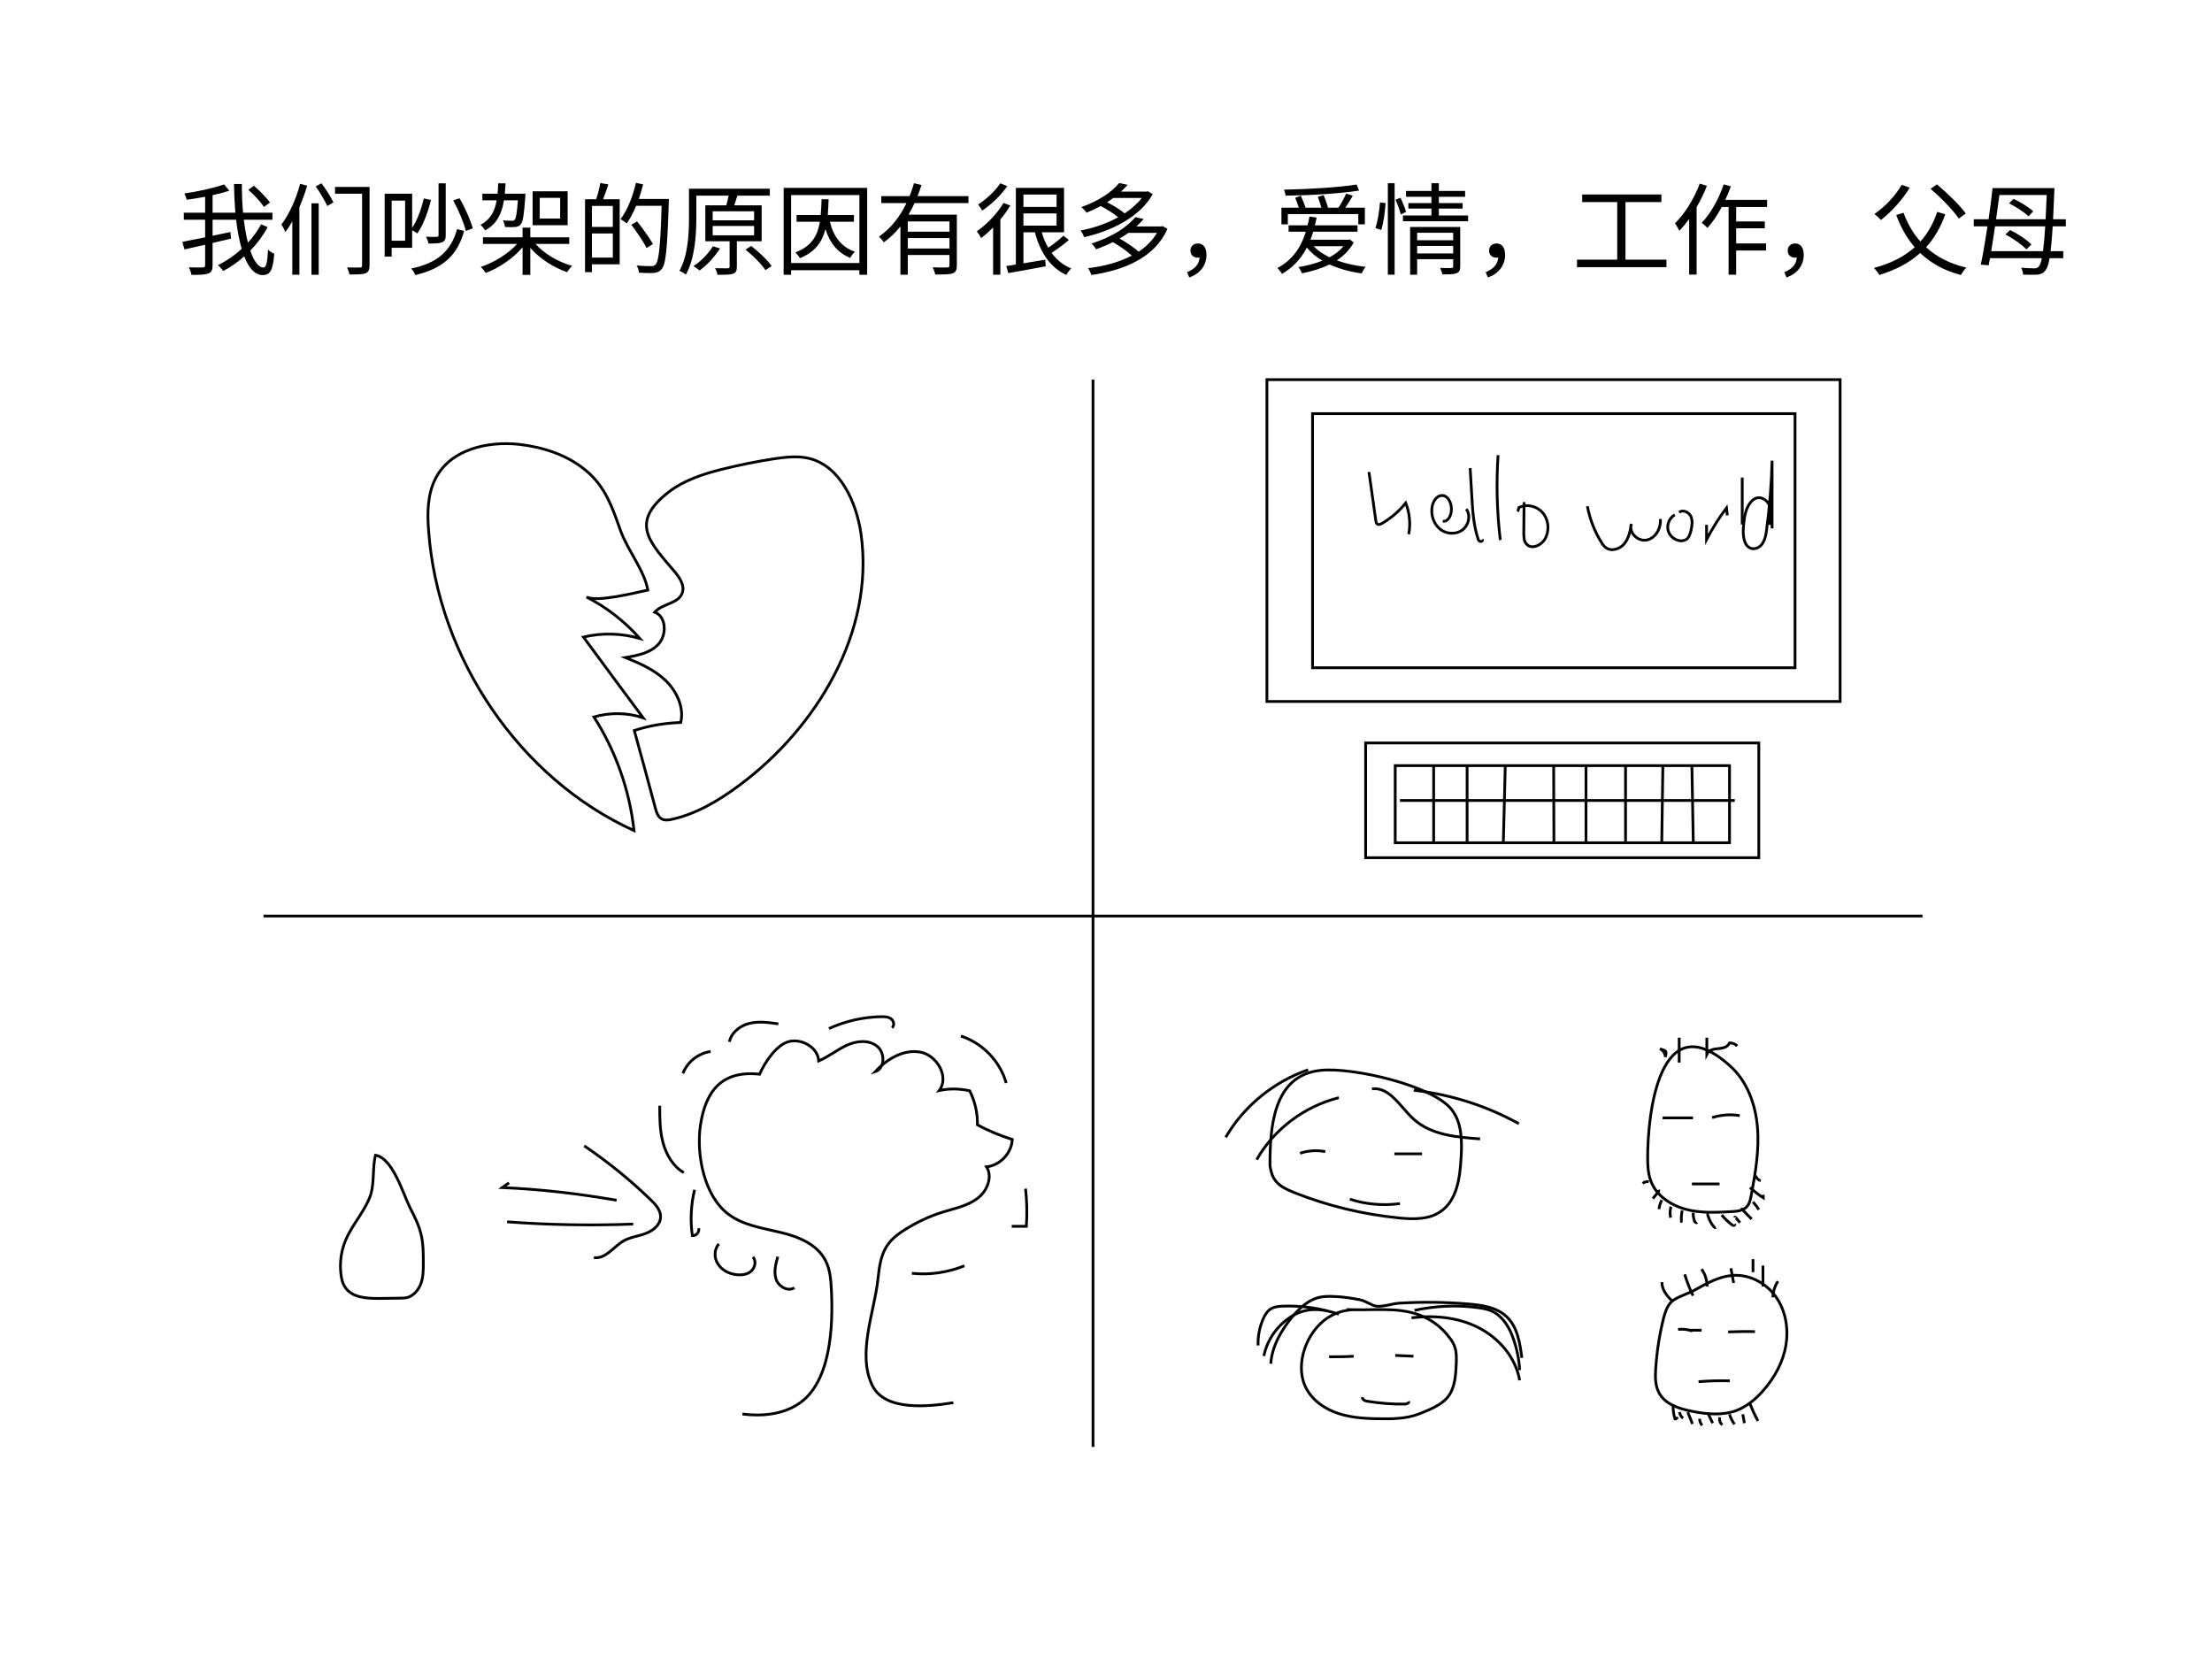
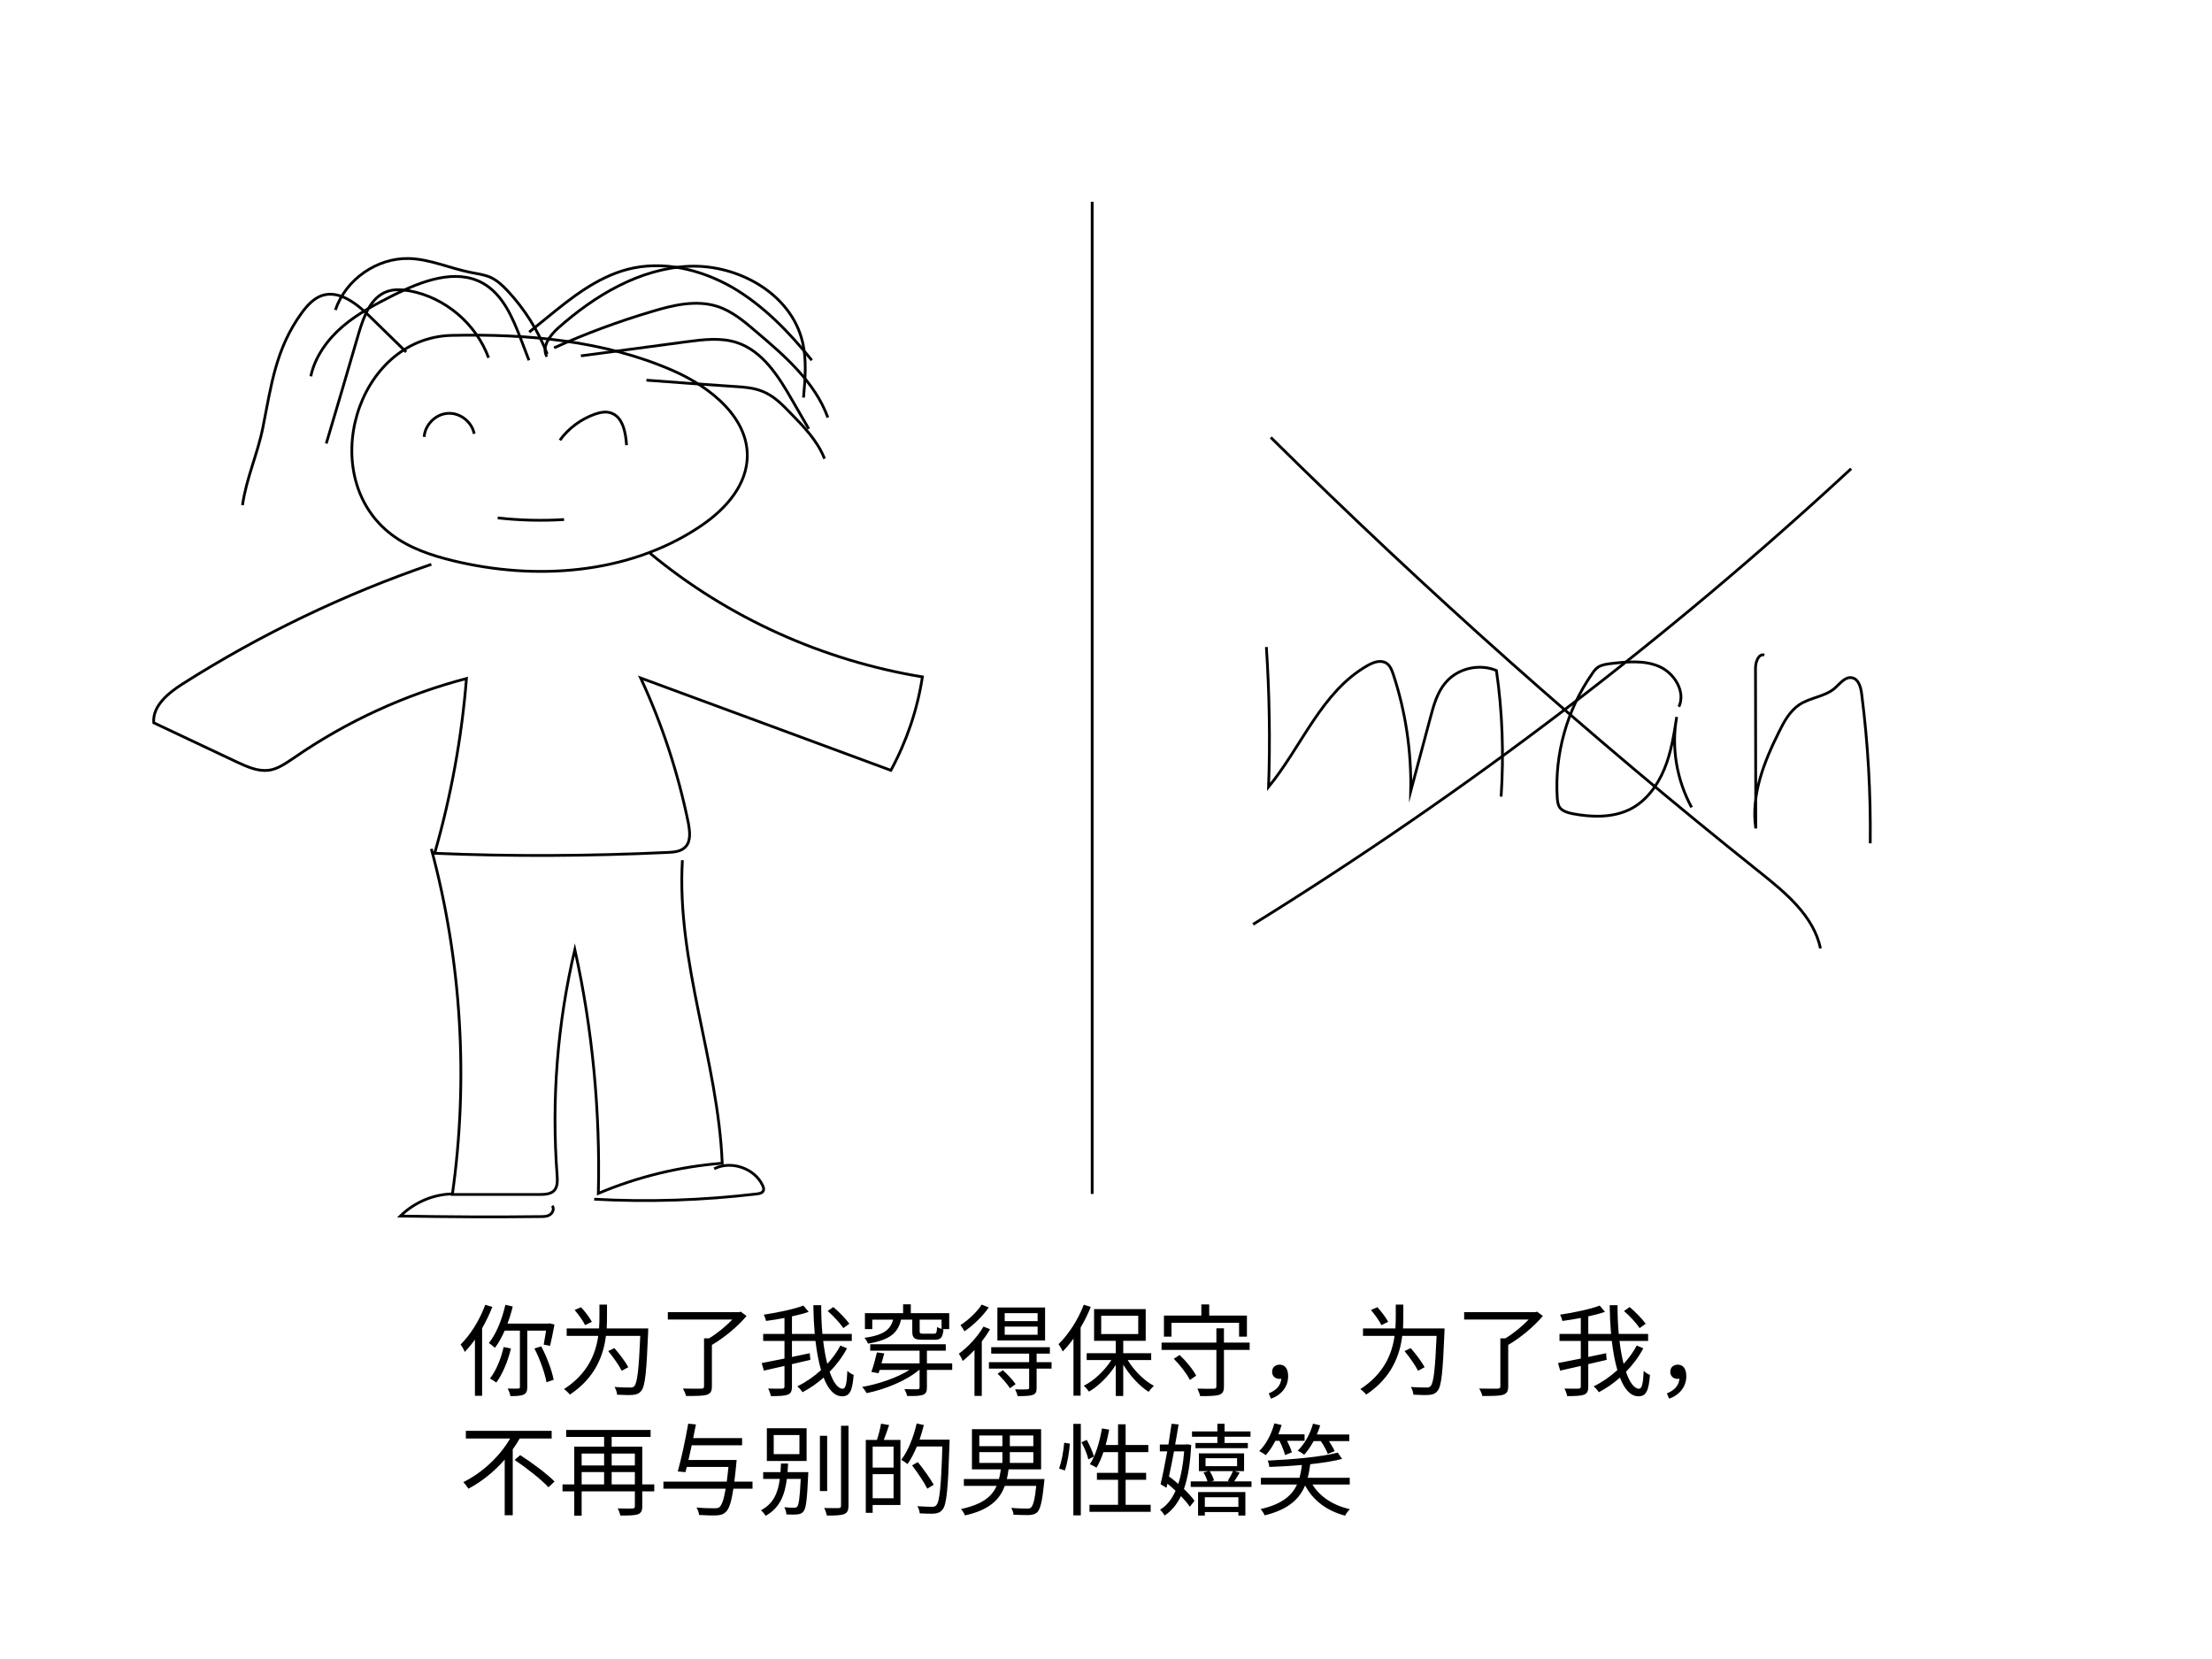
- <svg xmlns="http://www.w3.org/2000/svg" version="1.1" id="page14" x="0px" y="0px" viewBox="0 0 800 600" enable-background="new 0 0 800 600" xml:space="preserve">
-   <line fill="none" stroke="#000000" stroke-miterlimit="10" x1="95.3" y1="331.3" x2="695.3" y2="331.3" />
-   <line fill="none" stroke="#000000" stroke-miterlimit="10" x1="395.3" y1="137.3" x2="395.3" y2="523.3" />
-   <path fill="none" stroke="#000000" stroke-miterlimit="10" d="M211.7,170c-6.8-5.6-15.4-8.3-24-9.3c-11.4-1.2-24.7,1.8-30.1,12.2  c-3,5.7-3.1,12.5-2.6,18.9c3.3,46.3,33.1,89.9,74.3,108.6c-1.6-14.6-6.6-28.8-14.5-41.1c5.8-1.7,12.1-1.6,17.8,0.3  c-7.2-9.7-14.4-19.4-21.6-29.2c6.7-1.6,13.8-1.4,20.4,0.5c-5.5-6.2-12.1-11.3-19.3-15c3.9,2,18-1.6,22.2-2.5  c-1.3-7.2-7.2-14.2-9.8-21.3C221.5,183.7,219,175.9,211.7,170z" />
-   <path fill="none" stroke="#000000" stroke-miterlimit="10" d="M241.9,177.9c5.5-4.2,12.2-6.4,18.9-8.1c6.4-1.6,12.8-2.9,19.3-3.9  c4.2-0.6,8.5-1.1,12.6-0.1c11.1,2.8,17,15.6,18.7,27.3c5,35.5-16.1,70.2-44,90.9c-7.4,5.5-15.4,10.3-24.3,12.3  c-1.3,0.3-2.8,0.5-3.9-0.2c-1.3-0.8-1.8-2.4-2.2-3.9c-2.5-9.3-5-18.7-7.6-28c5.4-1.8,11.1-2.7,16.8-2.9c1.3-5.5-1.5-11.4-5.6-15.3  s-9.3-6.1-14.4-8.2c4.3-0.7,9-1.6,12-4.9c3-3.3,2.8-9.9-1.4-11.5c2.8-3.2,8.7-3,10-7.1c0.8-2.6-0.9-5.2-2.6-7.3  C235.2,196.3,227.3,189.2,241.9,177.9z" />
-   <path fill="none" stroke="#000000" stroke-miterlimit="10" d="M459.3,421.6c0.3,1.6,0.6,3.3,1.5,4.7c1.5,2.5,4.3,3.8,7,4.9  c12.2,4.9,25.2,8,38.3,9.3c5.2,0.5,10.8,0.6,15-2.4c5.8-4,6.9-12.1,7.3-19.1c0.4-6.1,0.4-12.9-3.4-17.7c-6.8-8.8-36-15.4-47.3-14.2  C460.3,388.8,459.3,408,459.3,421.6z" />
-   <path fill="none" stroke="#000000" stroke-miterlimit="10" d="M595.9,419.1c0,2.7,0.2,5.4,1.1,7.9c1.9,5.3,7.1,8.8,12.5,10.3  c5.4,1.5,11.1,1.2,16.7,0.9c1.9-0.1,4-0.3,5.4-1.6c1.2-1.2,1.5-2.9,1.8-4.5c1.5-8.1,2.9-16.3,2.2-24.5c-0.7-8.2-3.7-16.5-9.8-22  C600.1,362.3,595.8,403.1,595.9,419.1z" />
-   <path fill="none" stroke="#000000" stroke-miterlimit="10" d="M473.1,386.9c-12.4,4.3-23.2,13.1-29.8,24.4" />
-   <path fill="none" stroke="#000000" stroke-miterlimit="10" d="M484.2,397c-12.4,3.1-23.4,11.3-29.7,22.4" />
-   <path fill="none" stroke="#000000" stroke-miterlimit="10" d="M496.2,393.8c6.4-0.8,10.2,6.5,15,10.9c6.3,5.8,15.6,6.6,24.1,7.2" />
-   <path fill="none" stroke="#000000" stroke-miterlimit="10" d="M511.3,394.3c13.3,1.5,26.3,5.6,38,12.1" />
-   <path fill="none" stroke="#000000" stroke-miterlimit="10" d="M470.2,417.1c2.9-1,6.1-1.2,9.1-0.6" />
-   <path fill="none" stroke="#000000" stroke-miterlimit="10" d="M504.3,417.3c3.3,0,6.7,0,10,0" />
-   <path fill="none" stroke="#000000" stroke-miterlimit="10" d="M488.2,433.7c5.8,1.9,12,2.4,18.1,1.6" />
-   <path fill="none" stroke="#000000" stroke-miterlimit="10" d="M602.3,382.3c0-1.3-0.8-2.5-2-3C602.7,380.2,602.8,379.8,602.3,382.3z  " />
-   <path fill="none" stroke="#000000" stroke-miterlimit="10" d="M628.3,378.3c-0.7-0.7-1.8-1.2-2.8-1.1c-1.7,3.4-6.5,0.7-8.2,4.1  c0-2,0-4,0-6" />
-   <path fill="none" stroke="#000000" stroke-miterlimit="10" d="M607.3,375.3c0,3,0,6,0,9" />
-   <path fill="none" stroke="#000000" stroke-miterlimit="10" d="M601.3,404.3c3.7,0,7.3,0,11,0" />
-   <path fill="none" stroke="#000000" stroke-miterlimit="10" d="M619.2,404.2c3.2-1,6.7-1.3,10-0.7" />
-   <path fill="none" stroke="#000000" stroke-miterlimit="10" d="M596.3,427.4c-0.8-0.2-1.6,0.1-2.2,0.6" />
-   <path fill="none" stroke="#000000" stroke-miterlimit="10" d="M599.9,430.3c0.1,0.3-0.1,0.7-0.3,0.9c-0.6,0.8-1.2,1.5-1.8,2.3" />
-   <path fill="none" stroke="#000000" stroke-miterlimit="10" d="M601,434c-0.5,1-0.9,2.2-1,3.3" />
-   <path fill="none" stroke="#000000" stroke-miterlimit="10" d="M604.3,436.4c-0.3,1.3-0.4,2.7-0.1,4" />
-   <path fill="none" stroke="#000000" stroke-miterlimit="10" d="M608.4,437.8c-0.3,1.3-0.4,2.6-0.3,3.9c0.1,0,0.3,0,0.4,0" />
-   <path fill="none" stroke="#000000" stroke-miterlimit="10" d="M612.4,438.6c-0.1,1,0.1,2,0.4,2.9c0.1,0.2,0.2,0.4,0.4,0.6  c0.2,0.1,0.4,0.2,0.6,0" />
-   <path fill="none" stroke="#000000" stroke-miterlimit="10" d="M617.2,438.8c0.2,0,0.3,0.2,0.3,0.3c0.5,1.5,1.1,3.1,2.2,4.4  c0.2,0.3,0.6,0.6,0.9,0.5" />
-   <path fill="none" stroke="#000000" stroke-miterlimit="10" d="M622.7,439.4c1,1.3,2.3,2.5,3.6,3.5c0.2,0.2,0.5,0.3,0.7,0.3  c0.3,0,0.5-0.3,0.4-0.5" />
-   <path fill="none" stroke="#000000" stroke-miterlimit="10" d="M627.4,440.3c0-0.1,0.2-0.1,0.3,0c0.5,0.6,1,1.2,1.6,1.9" />
-   <path fill="none" stroke="#000000" stroke-miterlimit="10" d="M629.6,437.2c0.3,0,0.5,0.2,0.8,0.5c1,1.1,2.1,2.2,3.1,3.2" />
-   <path fill="none" stroke="#000000" stroke-miterlimit="10" d="M634,434.7c0.8,0.9,1.5,1.8,2.1,2.8" />
-   <path fill="none" stroke="#000000" stroke-miterlimit="10" d="M632.9,429.5c1.5,1.3,3.1,2.6,4.8,3.7c0-0.4,0-0.7,0-1.1" />
-   <path fill="none" stroke="#000000" stroke-miterlimit="10" d="M635,425.2c0.2,0.9,0.9,1.6,1.8,1.8" />
-   <path fill="none" stroke="#000000" stroke-miterlimit="10" d="M611.9,428.2c3.3,0,6.7,0,10,0" />
-   <path fill="none" stroke="#000000" stroke-miterlimit="10" d="M491.2,473.7c-3.3-0.2-6.6,0.5-9.5,2c-8,4.1-13,15.4-10.3,24  c1.6,5.1,6,8.9,11,10.9c4.9,2,10.4,2.4,15.7,2.5c4.9,0.1,10.4,0.1,15-1.7c3.5-1.4,8-3.1,10.4-6c2.8-3.4,3-8.2,3.2-12.6  c0-1.7,0.1-3.5-0.4-5.1c-0.4-1.6-1.3-3-2.3-4.2c-2.7-3.6-6.4-6.3-10.6-7.9c-8.3-3.1-17.5-1.5-26.3-2" />
-   <path fill="none" stroke="#000000" stroke-miterlimit="10" d="M455,486.6c-0.1-3.3,0.5-6.5,1.8-9.5c0.7-1.6,1.6-3.1,3.1-3.9  c1.1-0.6,2.4-0.7,3.7-0.8c7-0.3,14,0.7,20.6,2.9c-5.8-2-11.3-2.6-16.6,0.5s-9.3,8.5-10.5,14.6" />
-   <path fill="none" stroke="#000000" stroke-miterlimit="10" d="M550.4,491.1c-0.7-5.4-1.6-11.2-5.5-14.9c-3.6-3.4-8.9-4.2-13.9-4.6  c-8.2-0.7-16.5-0.8-24.8-0.3c-2.5,0.1-5.9,1.4-8.4,1.1c-1.9-0.3-3.8-1.9-5.9-2.3c-3-0.6-6.1-1.1-9.3-1.2c-2.1-0.1-4.2-0.1-6.2,0.5  c-3.7,1.1-6.5,3.9-9,6.8c-4,4.9-7.4,10.7-7.8,17" />
-   <path fill="none" stroke="#000000" stroke-miterlimit="10" d="M511.6,473.9c7.4-1.6,15.1-2,22.6-1c1.9,0.2,3.9,0.6,5.6,1.4  c3.8,1.9,6.1,5.8,7.5,9.8c1.3,3.7,2.1,7.5,2.3,11.4" />
-   <path fill="none" stroke="#000000" stroke-miterlimit="10" d="M510.5,476.6c8.3-1,16.9-0.2,24.3,3.6c7.4,3.8,13.4,10.8,14.8,19" />
-   <path fill="none" stroke="#000000" stroke-miterlimit="10" d="M480.7,490.7c3,0,6,0,8.9-0.2" />
-   <path fill="none" stroke="#000000" stroke-miterlimit="10" d="M504.6,490.2c2.2,0.1,4.4,0.2,6.6,0.3" />
-   <path fill="none" stroke="#000000" stroke-miterlimit="10" d="M492.8,505.3c-0.2,0.9,0.9,1.4,1.8,1.5c4.5,0.7,9,1.1,13.5,1  c0.7,0,1.6-0.4,1.4-1" />
-   <path fill="none" stroke="#000000" stroke-miterlimit="10" d="M598.8,495.1c-0.2,2.9-0.2,6,1.2,8.6c2.2,4.2,7.3,5.8,11.9,6.7  c5.4,1.1,11.1,1.6,16.2-0.3c3.8-1.5,7-4.2,9.7-7.3c4-4.6,7.1-10.2,8.1-16.3c1-6.1-0.1-12.6-3.7-17.6s-9.7-8.2-15.9-7.6  c-4.6,0.4-9,2.8-12.9,5c-2.5,1.5-6.1,2.4-8.4,4.1c-2.9,2.2-3.5,7.3-4.3,10.5C599.7,485.7,599.1,490.4,598.8,495.1z" />
-   <path fill="none" stroke="#000000" stroke-miterlimit="10" d="M601.1,463.7c-0.2,2.7,1.9,5.1,3.8,7" />
-   <path fill="none" stroke="#000000" stroke-miterlimit="10" d="M609.3,460.9c0.8,2.6,1.8,5.2,3,7.7" />
-   <path fill="none" stroke="#000000" stroke-miterlimit="10" d="M615.4,459c1.3,1.8,2,4.1,2,6.3" />
-   <path fill="none" stroke="#000000" stroke-miterlimit="10" d="M626,458.7c0.3,1.8,0.7,3.5,1,5.3" />
-   <path fill="none" stroke="#000000" stroke-miterlimit="10" d="M634,455.4c0,1.6,0,3.1,0,4.7" />
-   <path fill="none" stroke="#000000" stroke-miterlimit="10" d="M637.6,457.7c0,2.5,0,5.1,0,7.6" />
-   <path fill="none" stroke="#000000" stroke-miterlimit="10" d="M643,463.4c-1.1,1.7-1.8,3.8-1.8,5.8" />
-   <path fill="none" stroke="#000000" stroke-miterlimit="10" d="M610.9,481.1c1.5,0,3,0,4.5,0" />
-   <path fill="none" stroke="#000000" stroke-miterlimit="10" d="M625,481.7c3.2-0.1,6.5-0.2,9.7-0.1" />
-   <path fill="none" stroke="#000000" stroke-miterlimit="10" d="M606.9,480.8c1.8-0.2,3.5,0,5.2,0.6" />
-   <path fill="none" stroke="#000000" stroke-miterlimit="10" d="M614.3,499.7c3.8-0.3,7.5-0.4,11.3-0.3" />
-   <path fill="none" stroke="#000000" stroke-miterlimit="10" d="M605.1,508.6c0,1.6,0.2,3.1,0.7,4.6c0.4,0,0.7-0.3,0.9-0.7" />
-   <path fill="none" stroke="#000000" stroke-miterlimit="10" d="M607.4,510.7c0.2,0.9,0.6,1.7,1.3,2.2" />
-   <path fill="none" stroke="#000000" stroke-miterlimit="10" d="M610.4,510.7c0.6,1.4,1.1,2.8,1.7,4.3" />
-   <path fill="none" stroke="#000000" stroke-miterlimit="10" d="M614.7,513.1c0,0.9,0.3,1.7,0.9,2.4" />
-   <path fill="none" stroke="#000000" stroke-miterlimit="10" d="M617.6,510.9c0.6,1.3,1.2,2.5,1.8,3.8" />
-   <path fill="none" stroke="#000000" stroke-miterlimit="10" d="M622,512.6c-0.3,1,0.1,2.1,0.9,2.7" />
-   <path fill="none" stroke="#000000" stroke-miterlimit="10" d="M625.5,511.5c0.4,1.3,1,2.5,1.8,3.6" />
-   <path fill="none" stroke="#000000" stroke-miterlimit="10" d="M630.3,511.5c0.2,1.1,0.4,2.1,0.6,3.2" />
-   <path fill="none" stroke="#000000" stroke-miterlimit="10" d="M632.9,507.6c0.8,2.2,1.8,4.3,2.9,6.3" />
-   <text transform="matrix(1 0 0 1 64.4659 96.5019)" font-family="'YouYuan'" font-size="36px">我们吵架的原因有很多，爱情，工作，父母</text>
-   <path fill="none" stroke="#000000" stroke-miterlimit="10" d="M134.2,431.7c-1.9,6-6.6,10.8-9.1,16.6c-1.7,3.9-2.3,8.3-1.8,12.5  c0.2,1.8,0.6,3.5,1.7,5c2.5,3.5,7.6,3.8,11.9,3.8c2.5,0,4.9-0.1,7.4-0.1c1.1,0,2.2,0,3.2-0.3c2.3-0.7,4-2.9,4.8-5.2s0.8-4.8,0.8-7.2  c0-3.4,0-6.9-0.8-10.3c-0.8-3.4-2.4-6.6-4-9.7c-2.6-5.2-6.2-17.9-12.5-19C134.7,422.1,135.4,427.1,134.2,431.7z" />
-   <path fill="none" stroke="#000000" stroke-miterlimit="10" d="M184.1,427.8c-0.8,0.6-1.7,1.1-2.5,1.7c13.9,0.6,27.7,2.2,41.4,4.6" />
-   <path fill="none" stroke="#000000" stroke-miterlimit="10" d="M183.4,441.9c15.2,1.1,30.4,1.4,45.6,0.8" />
-   <path fill="none" stroke="#000000" stroke-miterlimit="10" d="M211.3,414.4c8.5,5.8,16.6,12.3,24,19.5c1.8,1.7,3.7,3.8,3.6,6.3  c-0.1,2.8-2.7,4.9-5.4,5.9c-2.6,1-5.6,1.3-8,2.7c-3.6,2.1-6.6,6.7-10.7,6" />
-   <path fill="none" stroke="#000000" stroke-miterlimit="10" d="M268.5,511.4c6.9,0.9,14.4,0.2,20.2-3.6c11.9-7.7,12.6-28.4,12-40.9  c-0.2-3.7-0.4-7.6-2.1-10.9c-3-6-9.9-8.8-16.4-10.3c-6.5-1.6-13.4-2.5-18.8-6.6c-8.8-6.6-11.6-21.6-10.1-32  c1.8-12.3,7.6-20.1,21.4-18.6c1.9-4.3,6.3-11,11-11.9c4.7-0.9,10.1,2.4,10.4,7.1c3.5-1.5,6.6-4,10-5.6s7.9-2.2,11,0.2  c3.1,2.3,3,8.2-0.6,9.3c4.2-4.5,10.2-8.2,16.3-7.1c6.1,1.1,10.6,9,6.9,13.9c3.6-0.8,7.4-0.7,11,0.1c1.9,3.8,2.9,8.1,2.8,12.3  c4,2.2,8.2,3.9,12.6,5.3c-0.2,4.9-4.4,9.4-9.3,9.9c2.3,3.7,0.2,8.9-3.4,11.5c-3.5,2.6-8,3.5-12.2,4.8c-5,1.5-9.8,3.8-14.2,6.6  c-2.2,1.4-4.3,3-5.8,5.1c-2.7,3.6-3.2,8.3-3.7,12.8c-1.3,11.8-7.6,26.9-2,38.3c4.6,9.4,20.5,7.6,29.3,6.2" />
-   <path fill="none" stroke="#000000" stroke-miterlimit="10" d="M263.8,376.8c0.7-3.4,3.9-5.9,7.3-6.7s6.9-0.3,10.4,0.2" />
-   <path fill="none" stroke="#000000" stroke-miterlimit="10" d="M299.8,372c5.9-2.7,12.4-4.2,19-4.3c1.2,0,2.5,0,3.5,0.8  s1.3,2.4,0.3,3.2" />
-   <path fill="none" stroke="#000000" stroke-miterlimit="10" d="M347.5,374.7c7.8,2.5,14.2,9.1,16.4,17" />
-   <path fill="none" stroke="#000000" stroke-miterlimit="10" d="M370.9,429.9c0.5,4.5,0.6,9.1,0.3,13.6c-1.8,0-3.6,0-5.3,0" />
-   <path fill="none" stroke="#000000" stroke-miterlimit="10" d="M348.8,457.8c-6,2.4-12.6,3.4-19,2.7" />
-   <path fill="none" stroke="#000000" stroke-miterlimit="10" d="M281.3,454.5c-0.8,2.7-1.5,5.6-0.6,8.2c0.9,2.6,4.3,4.6,6.6,3" />
-   <path fill="none" stroke="#000000" stroke-miterlimit="10" d="M251.2,430.3c-1.3,5.4-1.6,11.1-0.8,16.6c1.4,0.1,2.6-1.3,2.3-2.7" />
-   <path fill="none" stroke="#000000" stroke-miterlimit="10" d="M238.6,399.9c0,4.5,0,9,1.2,13.4s3.6,8.5,7.5,10.8" />
-   <path fill="none" stroke="#000000" stroke-miterlimit="10" d="M260,449.9c-1.8,1.9-1.8,5.1-0.3,7.3c1.4,2.2,4,3.5,6.6,3.8  c1.9,0.2,4,0,5.4-1.3c1.4-1.3,1.9-3.7,0.6-5.1" />
-   <path fill="none" stroke="#000000" stroke-miterlimit="10" d="M247,388.2c1.6-4.2,5.6-7.3,10-7.9" />
-   <rect x="458.2" y="137.3" fill="none" stroke="#000000" stroke-miterlimit="10" width="207.3" height="116.4" />
-   <rect x="474.7" y="149.6" fill="none" stroke="#000000" stroke-miterlimit="10" width="174.5" height="91.9" />
-   <rect x="493.9" y="268.7" fill="none" stroke="#000000" stroke-miterlimit="10" width="142.2" height="41.5" />
-   <rect x="504.6" y="276.9" fill="none" stroke="#000000" stroke-miterlimit="10" width="120.9" height="27.9" />
-   <line fill="none" stroke="#000000" stroke-miterlimit="10" x1="506.3" y1="289.5" x2="627.4" y2="289.5" />
-   <line fill="none" stroke="#000000" stroke-miterlimit="10" x1="518.5" y1="276.9" x2="518.5" y2="304.8" />
-   <line fill="none" stroke="#000000" stroke-miterlimit="10" x1="530.6" y1="276.9" x2="530.6" y2="304.8" />
-   <line fill="none" stroke="#000000" stroke-miterlimit="10" x1="544.4" y1="276.9" x2="543.7" y2="304.8" />
-   <line fill="none" stroke="#000000" stroke-miterlimit="10" x1="561.9" y1="276.9" x2="562" y2="304.8" />
-   <line fill="none" stroke="#000000" stroke-miterlimit="10" x1="573.6" y1="276.9" x2="573.6" y2="304.8" />
-   <line fill="none" stroke="#000000" stroke-miterlimit="10" x1="587.9" y1="276.9" x2="587.9" y2="304.8" />
-   <line fill="none" stroke="#000000" stroke-miterlimit="10" x1="601.4" y1="276.9" x2="601" y2="304.8" />
-   <line fill="none" stroke="#000000" stroke-miterlimit="10" x1="611.9" y1="276.9" x2="612.4" y2="304.8" />
-   <path fill="none" stroke="#000000" stroke-miterlimit="10" d="M495.1,170.7c0.8,5.9,1.7,11.8,2.5,17.7c0.1,0.4,0.1,0.9,0.5,1.1  c0.5,0.4,1.2,0.1,1.7-0.2c3.3-1.9,6.2-4.4,8.6-7.4c1.4,3.6,1.8,7.5,1.1,11.3" />
-   <path fill="none" stroke="#000000" stroke-miterlimit="10" d="M521.8,188.5c1.9,0.3,3-2,3.1-3.9c0.2-2.4-1.1-5.5-3.5-5.4  c-1.8,0.1-3,2-3.4,3.8c-0.6,2.9,0.3,6.1,2.5,8.1c2.2,2,5.7,2.4,8.2,0.7s3.3-5.4,1.6-7.7" />
-   <path fill="none" stroke="#000000" stroke-miterlimit="10" d="M531.7,169.3c0.2,3.4,0.4,6.8,0.6,10.2c0.3,5.1,0.6,10.3,2.2,15.2  c0.1,0.5,0.3,0.9,0.8,1.1c0.4,0.2,1.1-0.3,0.8-0.7" />
-   <path fill="none" stroke="#000000" stroke-miterlimit="10" d="M541.8,164.6c-0.7,10.2-0.4,20.5,0.8,30.7" />
-   <path fill="none" stroke="#000000" stroke-miterlimit="10" d="M551.2,181.6c0,3.7-0.1,7.3-0.1,11c0,1.5,0,3.1,1,4.2  c2,2.2,5.8,0.2,7-2.5c1.3-2.9,0.9-6.5-1.2-8.9c-2.1-2.4-5.8-3.3-8.6-1.8c-0.1,0.5-0.2,1-0.4,1.4" />
-   <path fill="none" stroke="#000000" stroke-miterlimit="10" d="M574.1,183.1c0.9,4.7,2.6,9.1,5.1,13.1c0.4,0.7,0.9,1.3,1.5,1.8  c2,1.6,5.2,0.6,6.8-1.4c1.6-2,2.1-4.6,2.5-7.1c-1.1,3.1,2.4,6.5,5.6,5.8c3.2-0.7,5.2-4.3,4.9-7.6" />
-   <path fill="none" stroke="#000000" stroke-miterlimit="10" d="M605.7,186.2c-1.8,1-2.8,3.2-2.5,5.2s2,3.7,4,4.1  c0.8,0.2,1.7,0.1,2.5-0.3c1.2-0.7,1.6-2.2,1.9-3.5c0.4-1.7,0.6-3.5-0.1-5c-0.7-1.5-2.9-2.5-4.2-1.4" />
-   <path fill="none" stroke="#000000" stroke-miterlimit="10" d="M617.2,189.8c0,1.8,0,3.5,0,5.3c2.1-4,4.5-7.8,7.2-11.4  c0.1,0.9,0.2,1.8,0.3,2.7" />
-   <path fill="none" stroke="#000000" stroke-miterlimit="10" d="M630.1,172.7c0,5.7,0,11.3,0,17" />
-   <path fill="none" stroke="#000000" stroke-miterlimit="10" d="M639.9,189.8c0.5-2,0.9-4.1,0.4-6.1s-2.3-3.8-4.3-3.7  c-1.8,0.1-3.1,1.7-3.9,3.3c-1.2,2.4-1.4,5.2-1.6,7.8c-0.2,2.9,0.3,6.7,3.1,7.3c1.6,0.3,3.2-0.7,4-2.1s1.1-3,1.3-4.6  c1.1-8.3,1.8-16.7,2-25.1c0,8.2,0,16.4,0,24.5" />
+ <svg xmlns="http://www.w3.org/2000/svg" version="1.1" id="page12" x="0px" y="0px" viewBox="0 0 800 600" enable-background="new 0 0 800 600" xml:space="preserve">
+   <line fill="none" stroke="#000000" stroke-miterlimit="10" x1="395" y1="73" x2="395" y2="431.8" />
+   <path fill="none" stroke="#000000" stroke-miterlimit="10" d="M141.7,193.4c6.5,4.9,14.4,7.5,22.2,9.4c29.7,7.2,62.8,4.9,88.4-11.8  c8.8-5.7,17-14,17.9-24.5c1.2-15-13.1-26.5-26.9-32.5c-24.9-10.9-52.8-13.3-80-12.7C128.8,122.2,114,172.5,141.7,193.4z" />
+   <path fill="none" stroke="#000000" stroke-miterlimit="10" d="M180,187.3c8,0.9,16,1.1,24,0.6" />
+   <path fill="none" stroke="#000000" stroke-miterlimit="10" d="M153.4,158c0.3-4.4,4.2-8.3,8.6-8.5c4.4-0.3,8.7,3.1,9.5,7.4" />
+   <path fill="none" stroke="#000000" stroke-miterlimit="10" d="M202.5,159.2c3.1-4.3,7.6-7.6,12.6-9.4c1.8-0.6,3.8-1.1,5.7-0.5  c4.4,1.3,5.5,7,5.8,11.7" />
+   <path fill="none" stroke="#000000" stroke-miterlimit="10" d="M146.9,127.3c-4.4-4.3-8.7-8.5-13.1-12.8c-4.8-4.7-11.1-9.7-17.4-7.6  c-3.1,1.1-5.4,3.7-7.3,6.3c-9.4,12.9-11,26.2-14,41.3c-1.9,9.6-6,18.4-7.4,28.2" />
+   <path fill="none" stroke="#000000" stroke-miterlimit="10" d="M176.7,129.4c-4.5-12.3-15.7-21.8-28.5-24.2c-2.8-0.5-5.8-0.7-8.4,0.3  c-5.8,2.2-8.2,8.9-10,14.8c-3.9,13.4-7.8,26.7-11.8,40.1" />
+   <path fill="none" stroke="#000000" stroke-miterlimit="10" d="M191.3,130.3c-1-2.5-1.9-5.1-2.9-7.6c-3-7.8-6.5-16.2-13.8-20.3  c-9.8-5.4-21.9-0.8-32,4.2c-6.5,3.3-13.1,6.7-18.6,11.4s-10.1,11-11.6,18.1" />
+   <path fill="none" stroke="#000000" stroke-miterlimit="10" d="M197.8,129c-2.1-3.5,1.1-7.7,4.1-10.4c13.3-11.8,29.5-21.5,47.3-22.3  c17.8-0.7,36.8,9.9,41,27.2c1.6,6.6,1,13.6,0.4,20.3" />
+   <path fill="none" stroke="#000000" stroke-miterlimit="10" d="M210.1,128.7c12.7-1.7,25.5-3.4,38.2-5.1c6.1-0.8,12.4-1.6,18.2,0.3  c9.4,3.1,15.2,12.4,20.1,21c2,3.4,3.9,6.8,5.9,10.2" />
+   <path fill="none" stroke="#000000" stroke-miterlimit="10" d="M200.4,125.8c11.5-5.2,23.4-9.6,35.6-13.2c7.6-2.3,15.8-4.2,23.4-1.8  c5.3,1.7,9.7,5.4,13.9,9c10.5,8.9,21.4,18.3,26.1,31.2" />
+   <path fill="none" stroke="#000000" stroke-miterlimit="10" d="M233.8,137.5c10.7,0.8,21.5,1.6,32.2,2.3c3.4,0.2,6.8,0.5,9.9,1.8  c4,1.6,7.1,4.8,10.1,7.9c4.8,4.9,9.7,10,12.2,16.4" />
+   <path fill="none" stroke="#000000" stroke-miterlimit="10" d="M191.4,120.1c2.1-1.7,4.2-3.4,6.3-5.1c8.9-7.3,18.2-14.7,29.3-17.6  c12.7-3.3,26.4,0,37.8,6.5c11.3,6.6,20.6,16.2,28.8,26.4" />
+   <path fill="none" stroke="#000000" stroke-miterlimit="10" d="M197.9,128c-3.3-8.5-8.2-16.3-14.4-22.9c-1.8-1.9-3.7-3.7-6.1-4.8  c-2.3-1-4.8-1.3-7.3-1.8c-7.5-1.5-14.6-4.8-22.2-5c-11.6-0.3-22.9,7.6-26.6,18.6" />
+   <path fill="none" stroke="#000000" stroke-miterlimit="10" d="M156,204.1c-31.5,10.8-61.7,25.3-89.9,43.2c-5.2,3.3-11,8-10.5,14.1  c10.1,4.8,20.2,9.5,30.3,14.3c3.5,1.6,7.2,3.3,11.1,2.9c3.5-0.4,6.4-2.6,9.3-4.5c18.9-13.1,40.2-22.9,62.4-28.7  c-1.7,21.4-5.6,42.6-11.5,63.2c28.1,1.2,56.2,1,84.2-0.3c2.3-0.1,4.9-0.3,6.5-2c2-2.1,1.6-5.5,1.1-8.4c-3.7-18.2-9.5-35.9-17.3-52.7  c30.2,11.1,60.4,22.3,90.5,33.4c5.7-10.5,9.6-22,11.4-33.8c-36-5.9-70.4-21.4-98.5-44.7" />
+   <path fill="none" stroke="#000000" stroke-miterlimit="10" d="M156,307c10.9,40.6,13.5,83.4,7.6,125c10.5,0,21.1,0,31.6,0  c1.8,0,3.9-0.1,5.2-1.4c1.3-1.4,1.2-3.5,1.1-5.4c-2.1-27.4,0.1-55.1,6.4-81.8c6.4,28.9,9.2,58.6,8.5,88.2c14.2-6,29.4-9.7,44.8-10.9  c-1.5-36.9-16.6-72.7-14.4-109.6" />
+   <path fill="none" stroke="#000000" stroke-miterlimit="10" d="M164,431.8c-7.1,0-14.1,3-19.2,8c16.8,0.3,33.7,0.4,50.5,0.2  c1.3,0,2.6,0,3.6-0.7c1.1-0.7,1.6-2.3,0.8-3.2" />
+   <path fill="none" stroke="#000000" stroke-miterlimit="10" d="M258.3,422.7c6.1-3.1,14.6-0.2,17.5,6c0.3,0.6,0.5,1.3,0.3,1.9  c-0.4,0.9-1.5,1.1-2.4,1.2c-19.5,2.3-39.2,3-58.8,1.9" />
+   <text transform="matrix(1 0 0 1 166 502)">
+     <tspan x="0" y="0" font-family="'YouYuan'" font-size="36px">你为了我穿得保守，为了我，</tspan>
+     <tspan x="0" y="43.2" font-family="'YouYuan'" font-size="36px">不再与别的男性嬉笑</tspan>
+   </text>
+   <path fill="none" stroke="#000000" stroke-miterlimit="10" d="M458,234c1.1,16.8,1.4,33.7,0.8,50.6c12.1-14.8,19.2-34.5,35.8-43.9  c2.1-1.2,4.8-2.2,6.9-0.8c1.3,0.9,1.9,2.5,2.4,4c4.5,13.6,6.6,28,6.3,42.3c2.4-8.9,4.7-17.7,7.1-26.6c1.2-4.5,2.5-9.3,5.6-12.8  c4.3-5.1,12.1-6.9,18.3-4.3c2.2,15.1,2.7,30.4,1.7,45.6" />
+   <path fill="none" stroke="#000000" stroke-miterlimit="10" d="M607.2,255.6c2.5-5.4-1.6-12.1-7-14.5s-11.7-1.8-17.7-1.1  c-1.5,0.2-3.1,0.4-4.4,1.2c-1,0.6-1.7,1.6-2.3,2.5c-9.1,13-13.6,29.1-12.6,44.9c0.1,1.1,0.2,2.3,0.8,3.3c1,1.5,3,2,4.8,2.4  c6.9,1.3,14.4,1.5,20.7-1.6c5.8-2.9,9.9-8.5,12.4-14.5c2.5-6,3.5-12.5,4.5-18.9c-2,11.1,0,22.8,5.4,32.7" />
+   <path fill="none" stroke="#000000" stroke-miterlimit="10" d="M638.1,236.9c-2.1-0.6-3.2,2.5-3.2,4.7c0,19.3,0.1,38.7,0.1,58  c-1.8-12,3-24.1,8.4-34.9c1.8-3.7,3.9-7.5,7.3-9.8c4-2.7,9.4-2.9,13-6.1c1.8-1.6,3.6-4.1,6-3.7c2.5,0.4,3.3,3.5,3.6,5.9  c2.3,17.9,3.3,35.9,3.1,54" />
+   <path fill="none" stroke="#000000" stroke-miterlimit="10" d="M669.5,169.5c-66.6,61.7-139.2,117-216.3,164.8" />
+   <path fill="none" stroke="#000000" stroke-miterlimit="10" d="M459.6,158.2c56.1,55.5,115.1,108,176.8,157.2  c9.4,7.5,19.5,15.8,22,27.6" />
</svg>
